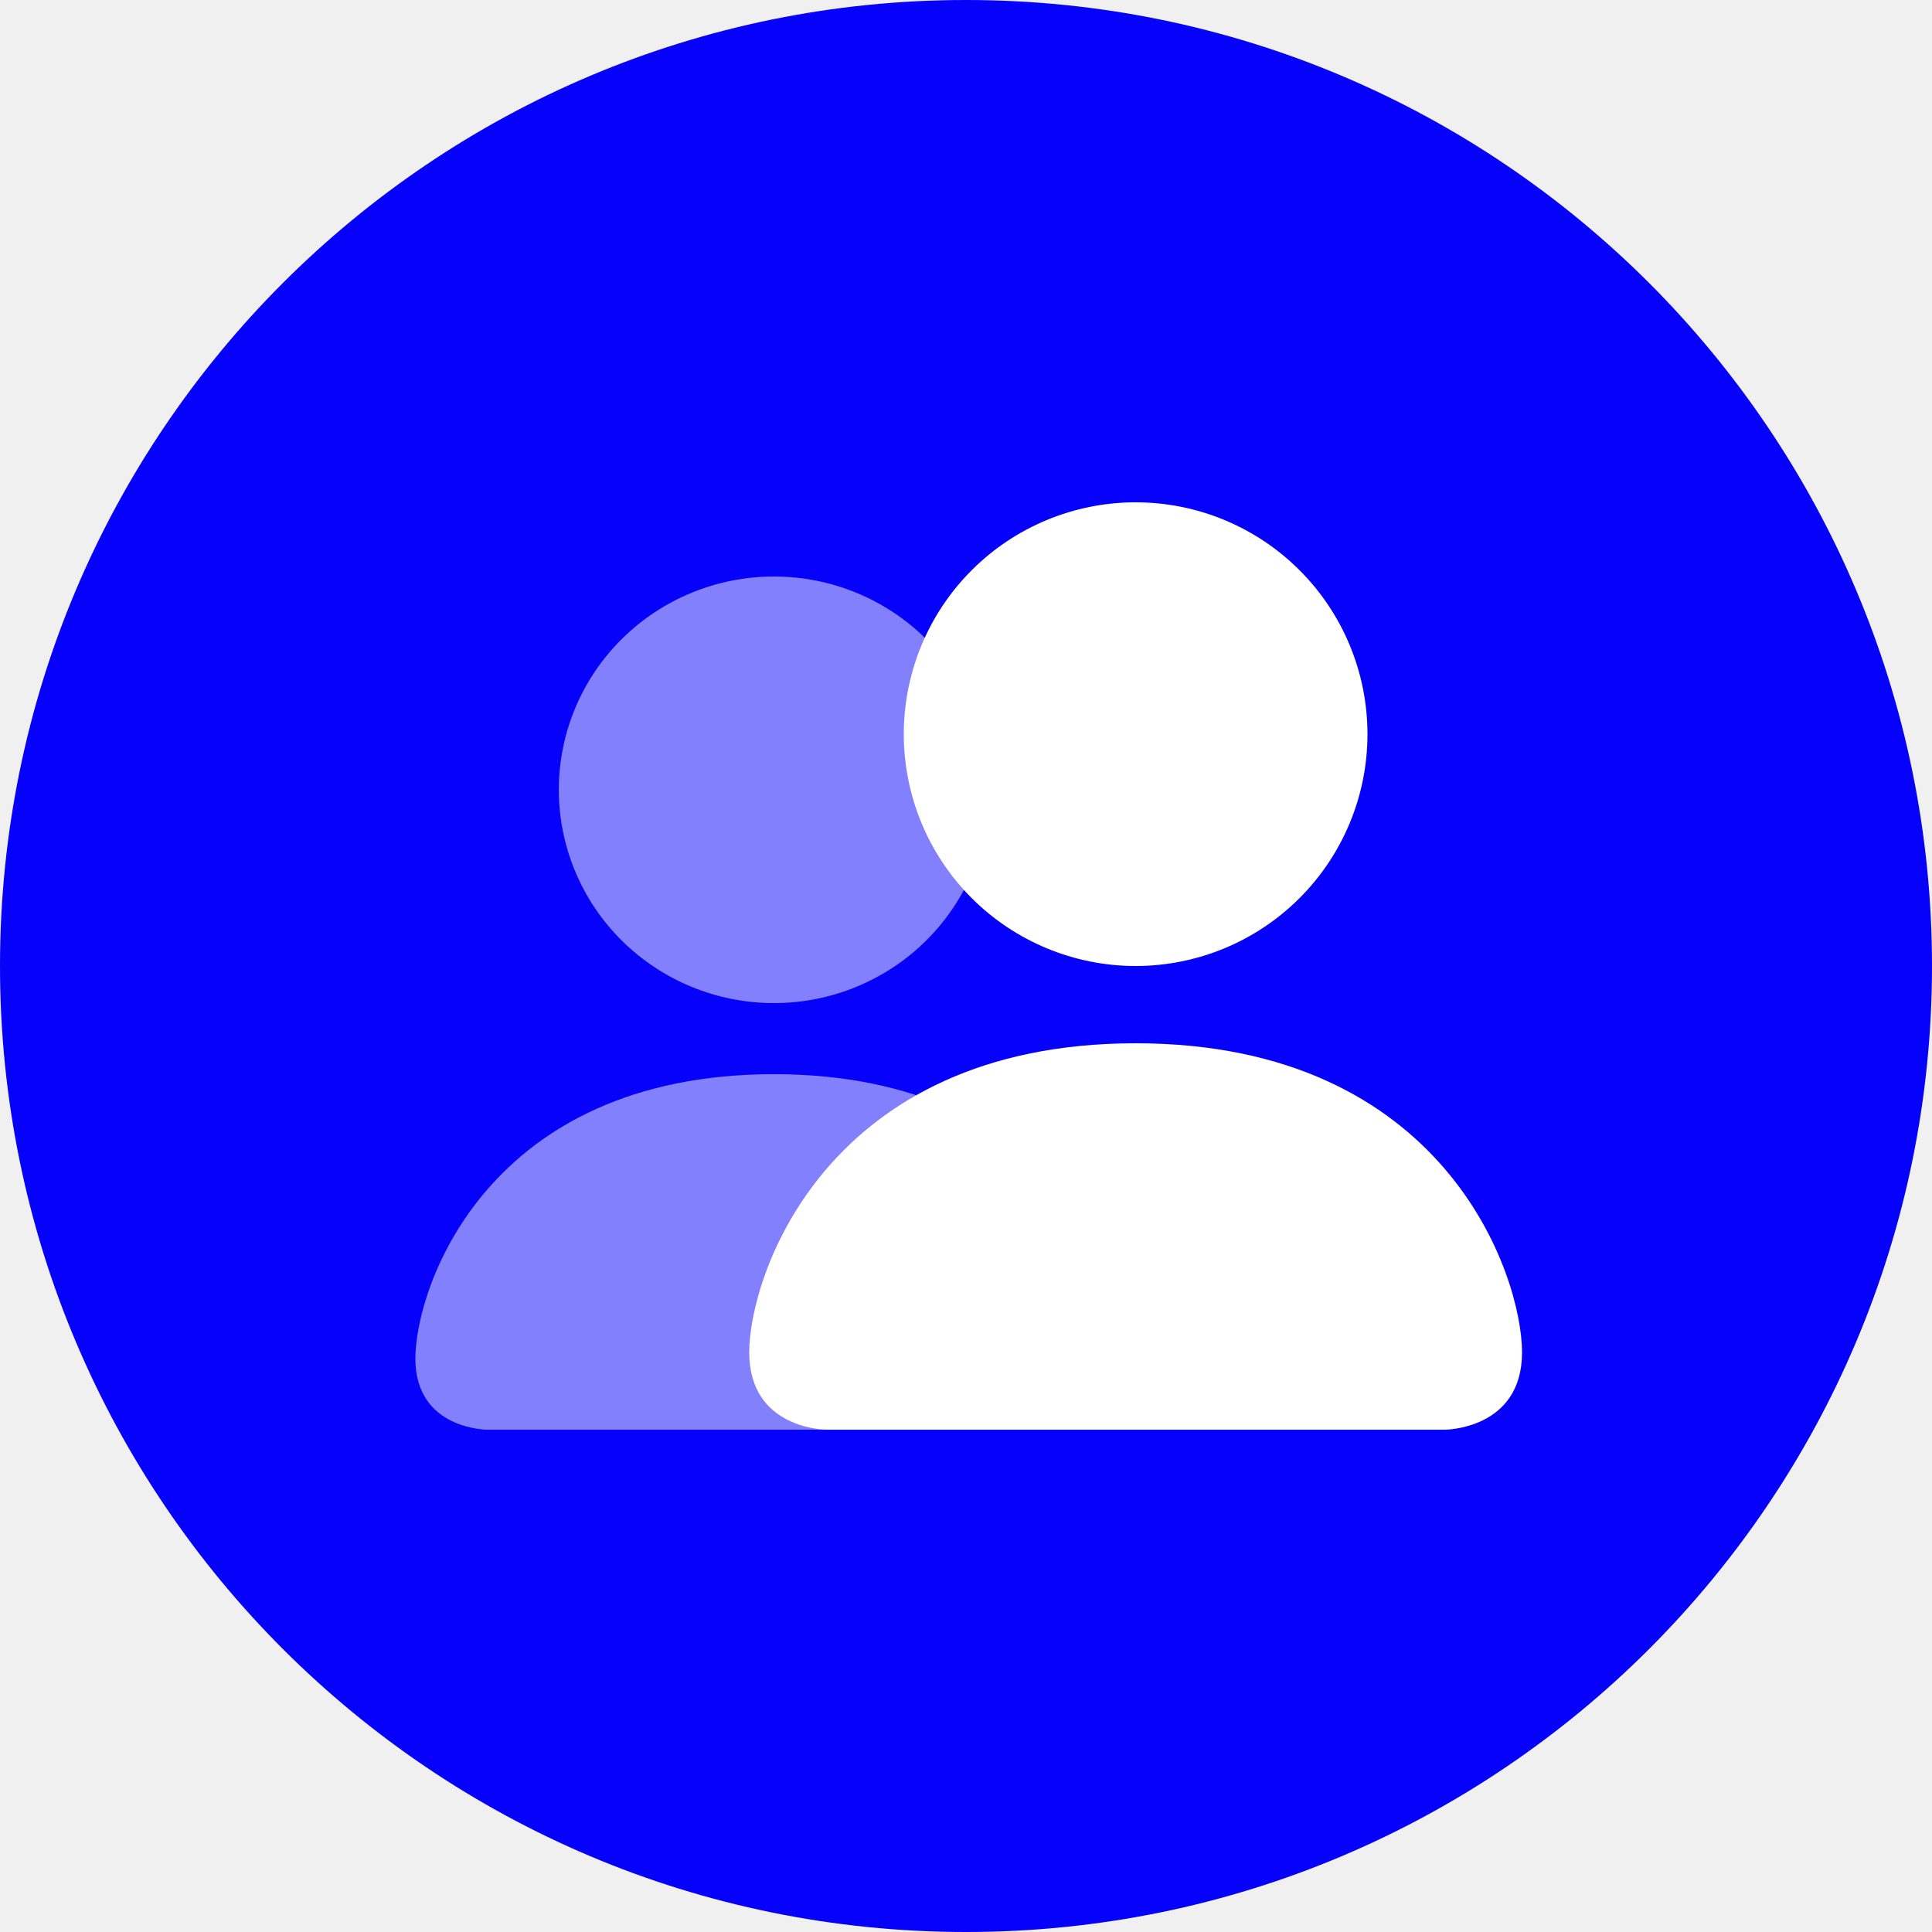
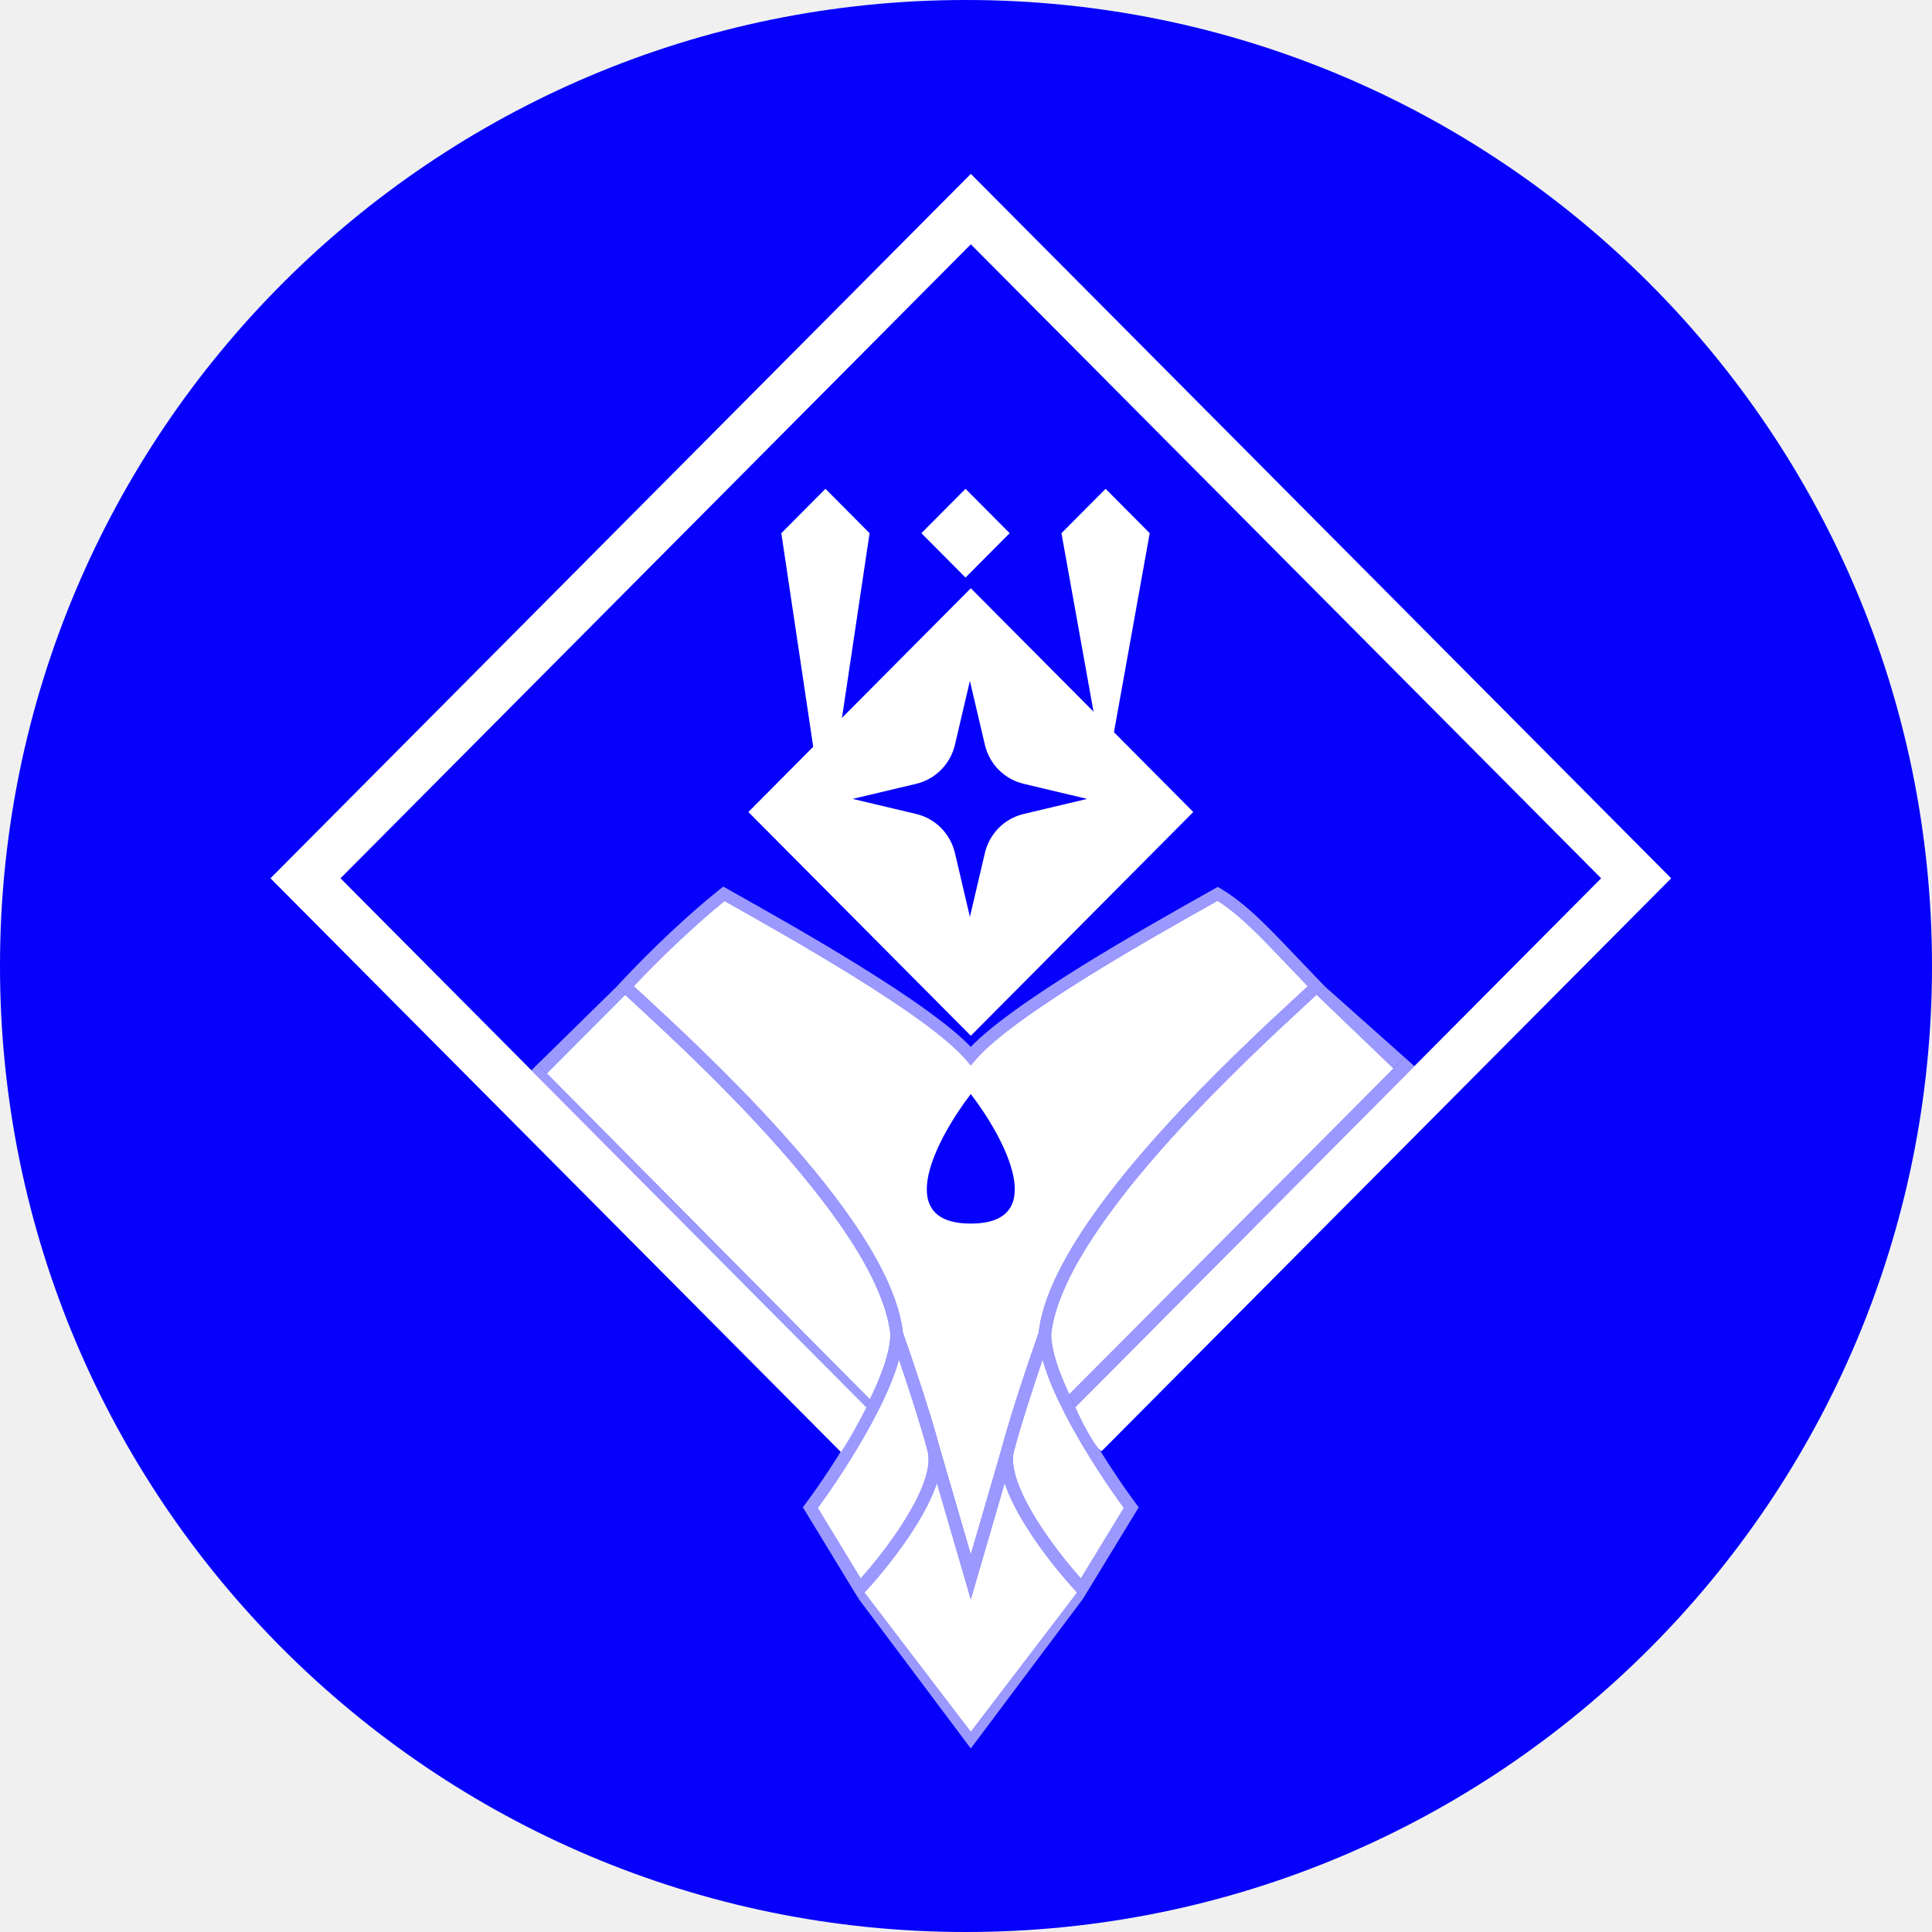
<svg xmlns="http://www.w3.org/2000/svg" width="200" height="200" viewBox="0 0 200 200" fill="none">
  <circle cx="100" cy="100" r="100" fill="#0601FA" />
-   <path d="M85.56 148C85.56 148 77.56 148 77.56 140C77.56 132 85.56 108 117.56 108C149.56 108 157.56 132 157.56 140C157.56 148 149.56 148 149.56 148H85.56Z" fill="white" />
-   <path d="M117.56 100C123.925 100 130.029 97.471 134.53 92.971C139.031 88.47 141.56 82.365 141.56 76C141.56 69.635 139.031 63.53 134.53 59.029C130.029 54.529 123.925 52 117.56 52C111.194 52 105.09 54.529 100.589 59.029C96.088 63.53 93.56 69.635 93.56 76C93.56 82.365 96.088 88.47 100.589 92.971C105.09 97.471 111.194 100 117.56 100Z" fill="white" />
-   <path d="M50.424 148C50.424 148 43 148 43 140.64C43 133.28 50.424 111.2 80.12 111.2C109.816 111.2 117.24 133.28 117.24 140.64C117.24 148 109.816 148 109.816 148H50.424Z" fill="white" fill-opacity="0.5" />
-   <path d="M80.12 103.84C86.027 103.84 91.692 101.514 95.869 97.373C100.045 93.232 102.392 87.616 102.392 81.76C102.392 75.904 100.045 70.288 95.869 66.147C91.692 62.007 86.027 59.68 80.12 59.68C74.213 59.68 68.548 62.007 64.371 66.147C60.194 70.288 57.848 75.904 57.848 81.76C57.848 87.616 60.194 93.232 64.371 97.373C68.548 101.514 74.213 103.84 80.12 103.84Z" fill="white" fill-opacity="0.5" />
+   <path fill-rule="evenodd" clip-rule="evenodd" d="M100.5 60.895L77.471 84.058L100.5 107.221L123.529 84.058L100.5 60.895ZM101.956 77.104L100.404 70.489L98.853 77.104C98.383 79.105 96.83 80.668 94.84 81.14L88.263 82.701L94.84 84.262C96.83 84.734 98.383 86.297 98.853 88.298L100.404 94.913L101.956 88.298C102.426 86.297 103.979 84.734 105.969 84.262L112.546 82.701L105.969 81.14C103.979 80.668 102.426 79.105 101.956 77.104Z" fill="white" />
+   <path fill-rule="evenodd" clip-rule="evenodd" d="M93.468 137.956C94.332 140.392 96.271 146.093 97.292 149.92L100.496 160.926L103.7 149.92C104.721 146.093 106.66 140.392 107.524 137.956C107.874 134.841 109.524 131.326 111.82 127.766C114.141 124.169 117.16 120.47 120.287 117.01C125.592 111.14 131.245 105.918 134.39 103.013C134.754 102.676 135.088 102.367 135.381 102.096C134.696 101.383 134.055 100.711 133.455 100.08C132.222 98.784 131.146 97.653 130.138 96.66C128.669 95.213 127.384 94.098 126.04 93.246L125.705 93.435C122.461 95.259 117.491 98.054 112.772 100.978C110.239 102.547 107.786 104.149 105.715 105.653C103.635 107.164 101.976 108.552 101.004 109.692L100.496 110.288L99.988 109.692C99.016 108.552 97.357 107.164 95.277 105.653C93.206 104.149 90.753 102.547 88.22 100.978C83.501 98.054 78.531 95.259 75.287 93.435L75.004 93.275C72.15 95.583 68.63 98.88 65.605 102.09C65.9 102.364 66.234 102.672 66.602 103.012C69.747 105.918 75.4 111.14 80.705 117.01C83.832 120.47 86.851 124.169 89.172 127.766C91.468 131.326 93.118 134.841 93.468 137.956ZM100.496 113.254C103.933 117.724 108.744 126.665 100.496 126.665C92.248 126.665 97.059 117.724 100.496 113.254Z" fill="white" />
+   <path d="M107.927 140.738C106.976 143.532 105.712 147.403 104.961 150.222C104.748 151.02 104.874 152.07 105.297 153.305C105.716 154.528 106.403 155.865 107.226 157.203C108.661 159.535 110.476 161.814 111.892 163.405L116.341 156.1C114.844 154.064 112.724 150.907 110.94 147.655C110 145.942 109.148 144.193 108.529 142.56C108.294 141.939 108.09 141.328 107.927 140.738Z" fill="white" />
+   <path d="M93.065 140.738C92.902 141.328 92.698 141.939 92.463 142.56C91.844 144.193 90.992 145.942 90.052 147.655C88.268 150.907 86.148 154.064 84.651 156.1L89.1 163.405C90.516 161.814 92.331 159.535 93.766 157.203C94.589 155.865 95.276 154.528 95.695 153.305C96.118 152.07 96.243 151.02 96.031 150.222C95.28 147.403 94.016 143.532 93.065 140.738Z" fill="white" />
+   <path fill-rule="evenodd" clip-rule="evenodd" d="M74.516 92.062L74.872 91.779L75.959 92.391C79.201 94.214 84.193 97.022 88.938 99.961C91.485 101.539 93.968 103.159 96.074 104.69C97.868 105.992 99.415 107.249 100.496 108.372C101.577 107.249 103.124 105.992 104.918 104.69C107.024 103.159 109.507 101.539 112.054 99.961C116.799 97.022 121.791 94.214 125.033 92.391L126.065 91.81L126.405 92.012C128.004 92.966 129.464 94.227 131.081 95.82C132.101 96.826 133.202 97.982 134.447 99.29C135.166 100.046 135.933 100.852 136.761 101.709L137.176 102.139L136.739 102.549C136.601 102.678 136.451 102.818 136.29 102.968C135.995 103.242 135.661 103.55 135.296 103.888C132.146 106.798 126.543 111.975 121.28 117.798C118.177 121.232 115.206 124.876 112.934 128.397C110.663 131.917 109.127 135.26 108.814 138.115C108.821 139.207 109.164 140.593 109.755 142.152C110.024 142.86 110.339 143.595 110.69 144.344C110.893 144.777 111.108 145.215 111.332 145.655C111.577 146.135 111.833 146.617 112.097 147.098C113.945 150.466 116.165 153.739 117.643 155.719L117.879 156.036L112.109 165.507L111.508 164.862C109.996 163.242 107.797 160.572 106.099 157.812C105.25 156.432 104.515 155.012 104.058 153.677C104.039 153.623 104.021 153.568 104.003 153.513L100.496 165.558L96.989 153.513C96.971 153.568 96.953 153.623 96.934 153.677C96.477 155.012 95.742 156.432 94.894 157.812C93.195 160.572 90.996 163.242 89.484 164.862L88.882 165.507L83.113 156.036L83.349 155.719C84.827 153.739 87.047 150.466 88.895 147.098C89.16 146.615 89.417 146.131 89.662 145.649C89.796 145.387 89.926 145.126 90.052 144.866C90.504 143.937 90.906 143.024 91.237 142.152C91.828 140.593 92.171 139.207 92.177 138.115C91.865 135.26 90.329 131.917 88.058 128.397C85.786 124.876 82.815 121.232 79.712 117.798C74.45 111.975 68.846 106.798 65.696 103.888C65.336 103.555 65.008 103.252 64.716 102.981C64.55 102.826 64.395 102.682 64.253 102.549L63.824 102.146L64.223 101.717C67.493 98.204 71.419 94.524 74.516 92.062ZM92.463 142.56C92.698 141.939 92.902 141.328 93.065 140.738C94.016 143.532 95.28 147.403 96.031 150.222C96.243 151.02 96.118 152.07 95.695 153.305C95.276 154.528 94.589 155.865 93.766 157.203C92.331 159.535 90.516 161.814 89.1 163.405L84.651 156.1C86.148 154.064 88.268 150.907 90.052 147.655C90.992 145.942 91.844 144.193 92.463 142.56ZM97.292 149.92C96.271 146.093 94.332 140.392 93.468 137.956C93.118 134.841 91.468 131.326 89.172 127.766C86.851 124.169 83.832 120.47 80.705 117.01C75.4 111.14 69.747 105.918 66.602 103.012C66.234 102.672 65.9 102.364 65.605 102.09C68.63 98.88 72.15 95.583 75.004 93.275L75.287 93.435C78.531 95.259 83.501 98.054 88.22 100.978C90.753 102.547 93.206 104.149 95.277 105.653C97.357 107.164 99.016 108.552 99.988 109.692L100.496 110.288L101.004 109.692C101.976 108.552 103.635 107.164 105.715 105.653C107.786 104.149 110.239 102.547 112.772 100.978C117.491 98.054 122.461 95.259 125.705 93.435L126.04 93.246C127.384 94.098 128.669 95.213 130.138 96.66C131.146 97.653 132.222 98.784 133.455 100.08C134.055 100.711 134.696 101.383 135.381 102.096C135.088 102.367 134.754 102.676 134.39 103.013C131.245 105.918 125.592 111.14 120.287 117.01C117.16 120.47 114.141 124.169 111.82 127.766C109.524 131.326 107.874 134.841 107.524 137.956C106.66 140.392 104.721 146.093 103.7 149.92L100.496 160.926L97.292 149.92ZM104.961 150.222C105.712 147.403 106.976 143.532 107.927 140.738C108.09 141.328 108.294 141.939 108.529 142.56C109.148 144.193 110 145.942 110.94 147.655C112.724 150.907 114.844 154.064 116.341 156.1L111.892 163.405C110.476 161.814 108.661 159.535 107.226 157.203C106.403 155.865 105.716 154.528 105.297 153.305C104.874 152.07 104.748 151.02 104.961 150.222Z" fill="white" fill-opacity="0.6" />
+   <path d="M94.894 157.812C93.195 160.572 90.996 163.242 89.484 164.862L100.496 179.284L111.508 164.862C109.996 163.242 107.797 160.572 106.099 157.812C105.25 156.432 104.515 155.012 104.058 153.677C104.039 153.623 104.021 153.568 104.003 153.513L100.496 165.558L96.989 153.513C96.971 153.568 96.953 153.623 96.934 153.677C96.477 155.012 95.742 156.432 94.894 157.812Z" fill="white" />
+   <path d="M89.484 164.862L88.882 165.507L100.496 181L112.109 165.507L111.508 164.862L100.496 179.284L89.484 164.862Z" fill="white" fill-opacity="0.6" />
+   <path d="M95.382 55.194L99.95 50.6L104.518 55.194L99.95 59.789L95.382 55.194Z" fill="white" />
+   <path d="M109.882 55.194L114.45 50.6L119.018 55.194L114.45 80.626L109.882 55.194Z" fill="white" />
+   <path d="M80.882 55.194L85.45 50.6L90.018 55.194L85.45 85.774L80.882 55.194Z" fill="white" />
+   <path fill-rule="evenodd" clip-rule="evenodd" d="M100.5 18L28 90.921L87.054 150.318C87.898 149.108 89.166 146.723 89.694 145.681L89.662 145.649L55.01 110.796L35.25 90.921L100.5 25.292L165.75 90.921L146.417 110.367L111.332 145.655L111.317 145.67C111.893 146.949 113.241 149.655 114.023 150.241L173 90.921L100.5 18Z" fill="white" />
+   <path d="M55.01 110.796L89.662 145.649C89.796 145.387 89.926 145.126 90.052 144.866L56.609 111.121L55.657 110.16L55.01 110.796Z" fill="white" fill-opacity="0.6" />
+   <path d="M111.332 145.655L146.417 110.367L145.399 109.46L144.255 110.609L110.69 144.344C110.893 144.777 111.108 145.215 111.332 145.655Z" fill="white" fill-opacity="0.6" />
+   <path fill-rule="evenodd" clip-rule="evenodd" d="M109.755 142.152C109.164 140.593 108.821 139.207 108.814 138.115C109.127 135.26 110.663 131.917 112.934 128.397C115.206 124.876 118.177 121.232 121.28 117.798C126.543 111.975 132.146 106.798 135.296 103.888L136.29 102.968L144.255 110.609L110.69 144.344C110.339 143.595 110.024 142.86 109.755 142.152Z" fill="white" />
+   <path d="M137.176 102.139L136.739 102.549L136.29 102.968L144.255 110.609L145.399 109.46L137.176 102.139Z" fill="white" fill-opacity="0.6" />
+   <path fill-rule="evenodd" clip-rule="evenodd" d="M64.716 102.981L56.609 111.121L90.052 144.866C90.504 143.937 90.906 143.024 91.237 142.152C91.828 140.593 92.171 139.207 92.177 138.115C91.865 135.26 90.329 131.917 88.058 128.397C85.786 124.876 82.815 121.232 79.712 117.798C74.45 111.975 68.846 106.798 65.696 103.888C65.336 103.555 65.008 103.252 64.716 102.981Z" fill="white" />
+   <path d="M64.253 102.549L63.824 102.146L55.657 110.16L56.609 111.121L64.716 102.981L64.253 102.549Z" fill="white" fill-opacity="0.6" />
</svg>
